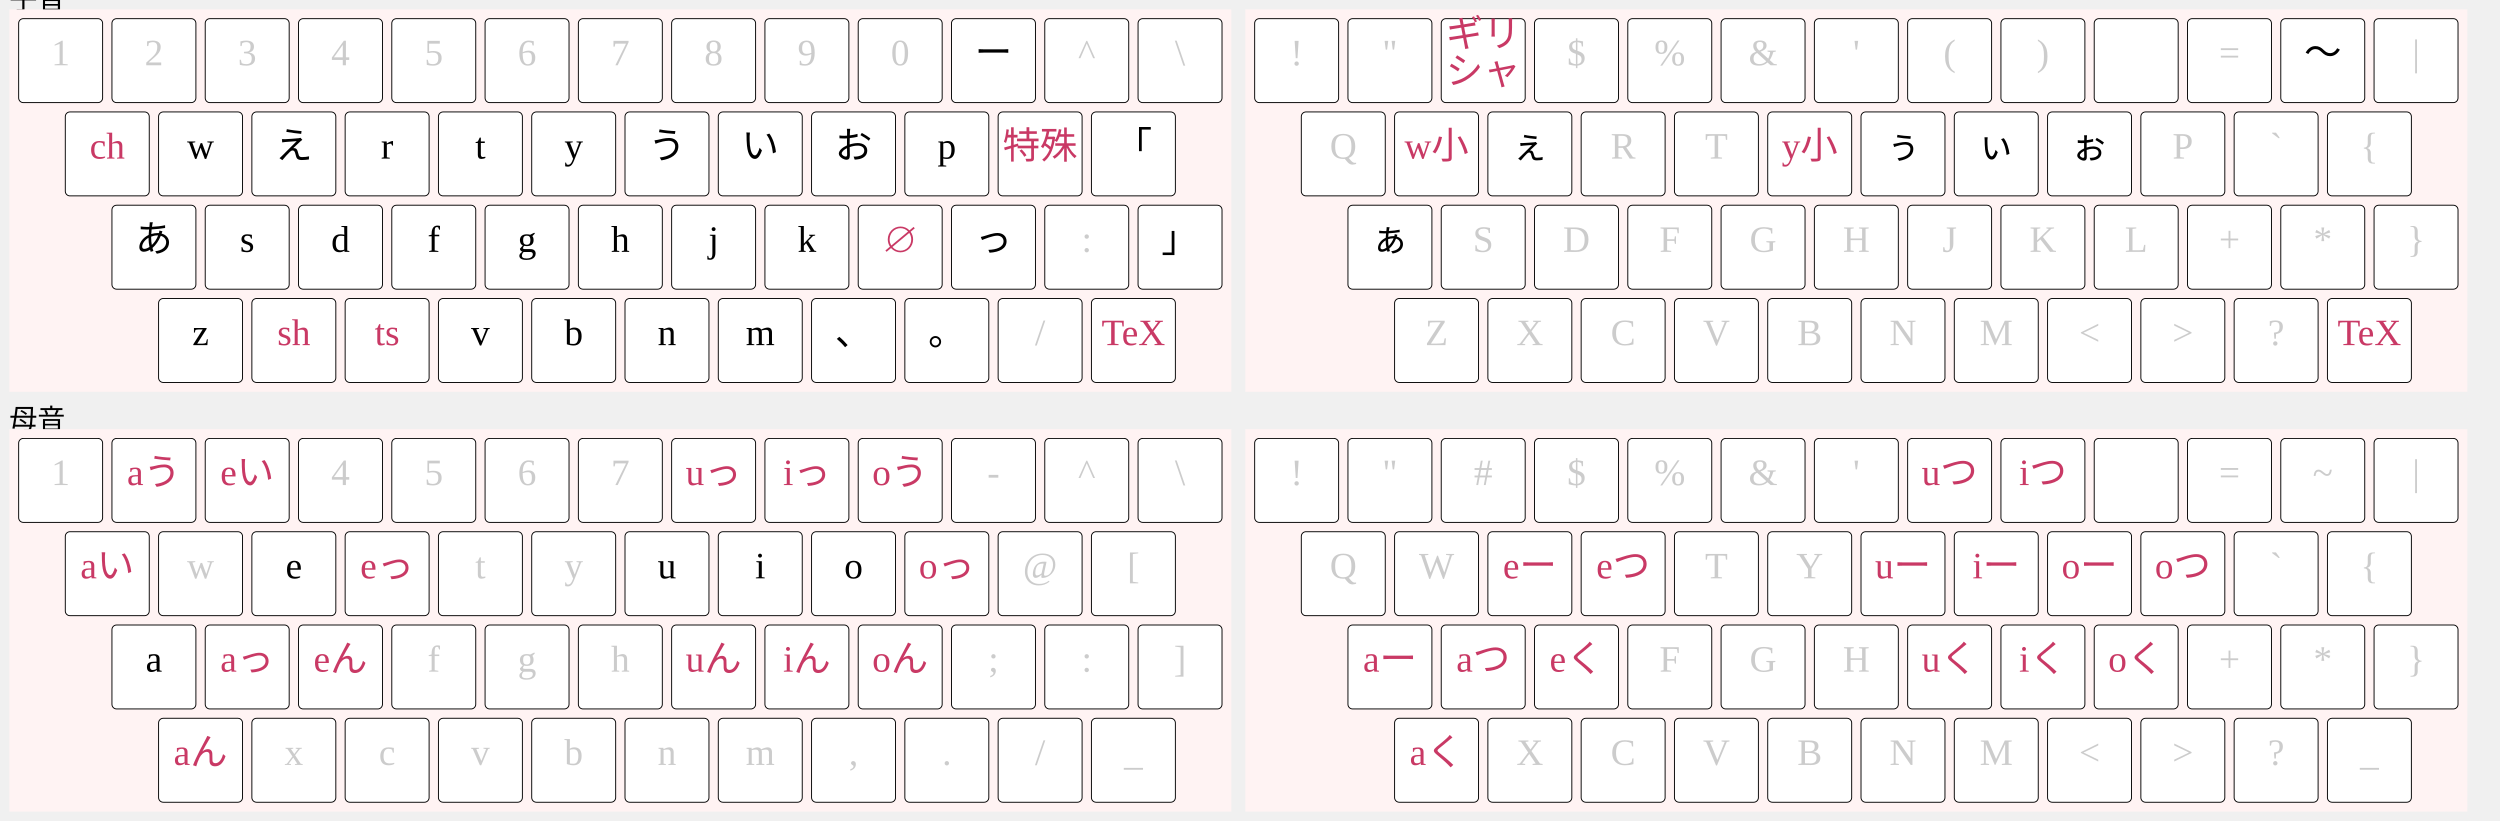
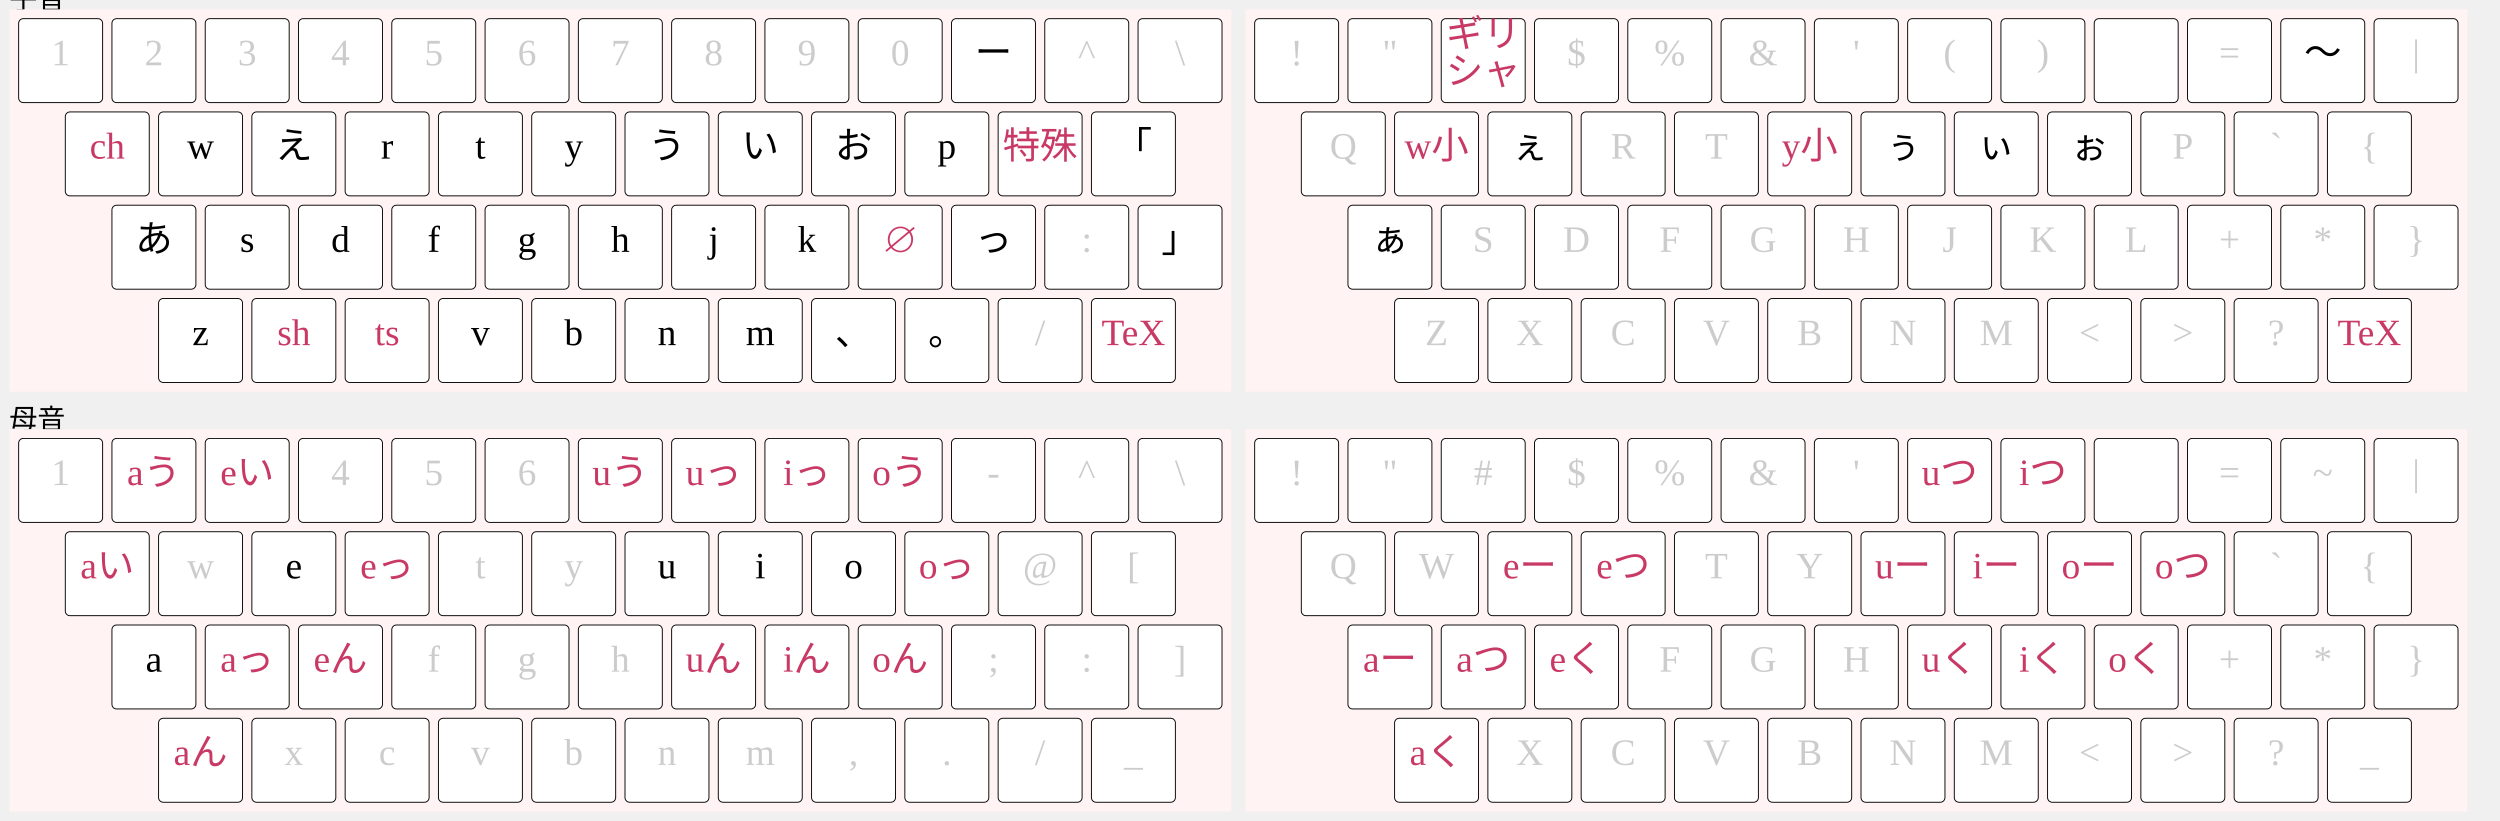
<svg xmlns="http://www.w3.org/2000/svg" viewBox="-20 -20 2680 880">
  <g transform="translate(0, 0)">
    <text x="-10" y="-10" font-size="30" alignment-baseline="text-after-edge" fill="#000">
    子音
  </text>
    <g transform="translate(0, 0)">
      <rect x="-10" y="-10" width="1310" height="410" fill="#fff3f3" />
      <rect x="0" y="0" width="90" height="90" rx="5" ry="5" fill="#fff" stroke="#000" stroke-width="1" />
      <text x="45" y="50.0" font-size="40" text-anchor="middle" alignment-baseline="middle" fill="#ccc">
  1
</text>
      <rect x="100" y="0" width="90" height="90" rx="5" ry="5" fill="#fff" stroke="#000" stroke-width="1" />
      <text x="145" y="50.0" font-size="40" text-anchor="middle" alignment-baseline="middle" fill="#ccc">
  2
</text>
      <rect x="200" y="0" width="90" height="90" rx="5" ry="5" fill="#fff" stroke="#000" stroke-width="1" />
      <text x="245" y="50.0" font-size="40" text-anchor="middle" alignment-baseline="middle" fill="#ccc">
  3
</text>
      <rect x="300" y="0" width="90" height="90" rx="5" ry="5" fill="#fff" stroke="#000" stroke-width="1" />
      <text x="345" y="50.0" font-size="40" text-anchor="middle" alignment-baseline="middle" fill="#ccc">
  4
</text>
      <rect x="400" y="0" width="90" height="90" rx="5" ry="5" fill="#fff" stroke="#000" stroke-width="1" />
      <text x="445" y="50.0" font-size="40" text-anchor="middle" alignment-baseline="middle" fill="#ccc">
  5
</text>
      <rect x="500" y="0" width="90" height="90" rx="5" ry="5" fill="#fff" stroke="#000" stroke-width="1" />
      <text x="545" y="50.0" font-size="40" text-anchor="middle" alignment-baseline="middle" fill="#ccc">
  6
</text>
      <rect x="600" y="0" width="90" height="90" rx="5" ry="5" fill="#fff" stroke="#000" stroke-width="1" />
      <text x="645" y="50.0" font-size="40" text-anchor="middle" alignment-baseline="middle" fill="#ccc">
  7
</text>
      <rect x="700" y="0" width="90" height="90" rx="5" ry="5" fill="#fff" stroke="#000" stroke-width="1" />
      <text x="745" y="50.0" font-size="40" text-anchor="middle" alignment-baseline="middle" fill="#ccc">
  8
</text>
      <rect x="800" y="0" width="90" height="90" rx="5" ry="5" fill="#fff" stroke="#000" stroke-width="1" />
      <text x="845" y="50.0" font-size="40" text-anchor="middle" alignment-baseline="middle" fill="#ccc">
  9
</text>
      <rect x="900" y="0" width="90" height="90" rx="5" ry="5" fill="#fff" stroke="#000" stroke-width="1" />
      <text x="945" y="50.0" font-size="40" text-anchor="middle" alignment-baseline="middle" fill="#ccc">
  0
</text>
      <rect x="1000" y="0" width="90" height="90" rx="5" ry="5" fill="#fff" stroke="#000" stroke-width="1" />
      <text x="1045" y="50.0" font-size="40" text-anchor="middle" alignment-baseline="middle" fill="#000">
  ー
</text>
      <rect x="1100" y="0" width="90" height="90" rx="5" ry="5" fill="#fff" stroke="#000" stroke-width="1" />
      <text x="1145" y="50.0" font-size="40" text-anchor="middle" alignment-baseline="middle" fill="#ccc">
  ^
</text>
      <rect x="1200" y="0" width="90" height="90" rx="5" ry="5" fill="#fff" stroke="#000" stroke-width="1" />
      <text x="1245" y="50.0" font-size="40" text-anchor="middle" alignment-baseline="middle" fill="#ccc">
  \
</text>
      <rect x="50" y="100" width="90" height="90" rx="5" ry="5" fill="#fff" stroke="#000" stroke-width="1" />
      <text x="95" y="150.0" font-size="40" text-anchor="middle" alignment-baseline="middle" fill="#c93965">
  ch
</text>
      <rect x="150" y="100" width="90" height="90" rx="5" ry="5" fill="#fff" stroke="#000" stroke-width="1" />
      <text x="195" y="150.0" font-size="40" text-anchor="middle" alignment-baseline="middle" fill="#000">
  w
</text>
      <rect x="250" y="100" width="90" height="90" rx="5" ry="5" fill="#fff" stroke="#000" stroke-width="1" />
      <text x="295" y="150.0" font-size="40" text-anchor="middle" alignment-baseline="middle" fill="#000">
  え
</text>
      <rect x="350" y="100" width="90" height="90" rx="5" ry="5" fill="#fff" stroke="#000" stroke-width="1" />
      <text x="395" y="150.0" font-size="40" text-anchor="middle" alignment-baseline="middle" fill="#000">
  r
</text>
      <rect x="450" y="100" width="90" height="90" rx="5" ry="5" fill="#fff" stroke="#000" stroke-width="1" />
      <text x="495" y="150.0" font-size="40" text-anchor="middle" alignment-baseline="middle" fill="#000">
  t
</text>
      <rect x="550" y="100" width="90" height="90" rx="5" ry="5" fill="#fff" stroke="#000" stroke-width="1" />
      <text x="595" y="150.0" font-size="40" text-anchor="middle" alignment-baseline="middle" fill="#000">
  y
</text>
      <rect x="650" y="100" width="90" height="90" rx="5" ry="5" fill="#fff" stroke="#000" stroke-width="1" />
      <text x="695" y="150.0" font-size="40" text-anchor="middle" alignment-baseline="middle" fill="#000">
  う
</text>
      <rect x="750" y="100" width="90" height="90" rx="5" ry="5" fill="#fff" stroke="#000" stroke-width="1" />
      <text x="795" y="150.0" font-size="40" text-anchor="middle" alignment-baseline="middle" fill="#000">
  い
</text>
      <rect x="850" y="100" width="90" height="90" rx="5" ry="5" fill="#fff" stroke="#000" stroke-width="1" />
      <text x="895" y="150.0" font-size="40" text-anchor="middle" alignment-baseline="middle" fill="#000">
  お
</text>
      <rect x="950" y="100" width="90" height="90" rx="5" ry="5" fill="#fff" stroke="#000" stroke-width="1" />
      <text x="995" y="150.0" font-size="40" text-anchor="middle" alignment-baseline="middle" fill="#000">
  p
</text>
      <rect x="1050" y="100" width="90" height="90" rx="5" ry="5" fill="#fff" stroke="#000" stroke-width="1" />
      <text x="1095" y="150.0" font-size="40" text-anchor="middle" alignment-baseline="middle" fill="#c93965">
  特殊
</text>
      <rect x="1150" y="100" width="90" height="90" rx="5" ry="5" fill="#fff" stroke="#000" stroke-width="1" />
      <text x="1195" y="150.0" font-size="40" text-anchor="middle" alignment-baseline="middle" fill="#000">
  「
</text>
      <rect x="100" y="200" width="90" height="90" rx="5" ry="5" fill="#fff" stroke="#000" stroke-width="1" />
      <text x="145" y="250.0" font-size="40" text-anchor="middle" alignment-baseline="middle" fill="#000">
  あ
</text>
      <rect x="200" y="200" width="90" height="90" rx="5" ry="5" fill="#fff" stroke="#000" stroke-width="1" />
      <text x="245" y="250.0" font-size="40" text-anchor="middle" alignment-baseline="middle" fill="#000">
  s
</text>
      <rect x="300" y="200" width="90" height="90" rx="5" ry="5" fill="#fff" stroke="#000" stroke-width="1" />
      <text x="345" y="250.0" font-size="40" text-anchor="middle" alignment-baseline="middle" fill="#000">
  d
</text>
      <rect x="400" y="200" width="90" height="90" rx="5" ry="5" fill="#fff" stroke="#000" stroke-width="1" />
      <text x="445" y="250.0" font-size="40" text-anchor="middle" alignment-baseline="middle" fill="#000">
  f
</text>
      <rect x="500" y="200" width="90" height="90" rx="5" ry="5" fill="#fff" stroke="#000" stroke-width="1" />
      <text x="545" y="250.0" font-size="40" text-anchor="middle" alignment-baseline="middle" fill="#000">
  g
</text>
      <rect x="600" y="200" width="90" height="90" rx="5" ry="5" fill="#fff" stroke="#000" stroke-width="1" />
      <text x="645" y="250.0" font-size="40" text-anchor="middle" alignment-baseline="middle" fill="#000">
  h
</text>
      <rect x="700" y="200" width="90" height="90" rx="5" ry="5" fill="#fff" stroke="#000" stroke-width="1" />
      <text x="745" y="250.0" font-size="40" text-anchor="middle" alignment-baseline="middle" fill="#000">
  j
</text>
      <rect x="800" y="200" width="90" height="90" rx="5" ry="5" fill="#fff" stroke="#000" stroke-width="1" />
      <text x="845" y="250.0" font-size="40" text-anchor="middle" alignment-baseline="middle" fill="#000">
  k
</text>
      <rect x="900" y="200" width="90" height="90" rx="5" ry="5" fill="#fff" stroke="#000" stroke-width="1" />
      <text x="945" y="250.0" font-size="40" text-anchor="middle" alignment-baseline="middle" fill="#c93965">
  ∅
</text>
      <rect x="1000" y="200" width="90" height="90" rx="5" ry="5" fill="#fff" stroke="#000" stroke-width="1" />
      <text x="1045" y="250.0" font-size="40" text-anchor="middle" alignment-baseline="middle" fill="#000">
  っ
</text>
      <rect x="1100" y="200" width="90" height="90" rx="5" ry="5" fill="#fff" stroke="#000" stroke-width="1" />
      <text x="1145" y="250.0" font-size="40" text-anchor="middle" alignment-baseline="middle" fill="#ccc">
  :
</text>
      <rect x="1200" y="200" width="90" height="90" rx="5" ry="5" fill="#fff" stroke="#000" stroke-width="1" />
      <text x="1245" y="250.0" font-size="40" text-anchor="middle" alignment-baseline="middle" fill="#000">
  」
</text>
      <rect x="150" y="300" width="90" height="90" rx="5" ry="5" fill="#fff" stroke="#000" stroke-width="1" />
      <text x="195" y="350.0" font-size="40" text-anchor="middle" alignment-baseline="middle" fill="#000">
  z
</text>
      <rect x="250" y="300" width="90" height="90" rx="5" ry="5" fill="#fff" stroke="#000" stroke-width="1" />
      <text x="295" y="350.0" font-size="40" text-anchor="middle" alignment-baseline="middle" fill="#c93965">
  sh
</text>
      <rect x="350" y="300" width="90" height="90" rx="5" ry="5" fill="#fff" stroke="#000" stroke-width="1" />
      <text x="395" y="350.0" font-size="40" text-anchor="middle" alignment-baseline="middle" fill="#c93965">
  ts
</text>
      <rect x="450" y="300" width="90" height="90" rx="5" ry="5" fill="#fff" stroke="#000" stroke-width="1" />
      <text x="495" y="350.0" font-size="40" text-anchor="middle" alignment-baseline="middle" fill="#000">
  v
</text>
      <rect x="550" y="300" width="90" height="90" rx="5" ry="5" fill="#fff" stroke="#000" stroke-width="1" />
      <text x="595" y="350.0" font-size="40" text-anchor="middle" alignment-baseline="middle" fill="#000">
  b
</text>
      <rect x="650" y="300" width="90" height="90" rx="5" ry="5" fill="#fff" stroke="#000" stroke-width="1" />
      <text x="695" y="350.0" font-size="40" text-anchor="middle" alignment-baseline="middle" fill="#000">
  n
</text>
      <rect x="750" y="300" width="90" height="90" rx="5" ry="5" fill="#fff" stroke="#000" stroke-width="1" />
      <text x="795" y="350.0" font-size="40" text-anchor="middle" alignment-baseline="middle" fill="#000">
  m
</text>
      <rect x="850" y="300" width="90" height="90" rx="5" ry="5" fill="#fff" stroke="#000" stroke-width="1" />
      <text x="895" y="350.0" font-size="40" text-anchor="middle" alignment-baseline="middle" fill="#000">
  、
</text>
      <rect x="950" y="300" width="90" height="90" rx="5" ry="5" fill="#fff" stroke="#000" stroke-width="1" />
      <text x="995" y="350.0" font-size="40" text-anchor="middle" alignment-baseline="middle" fill="#000">
  。
</text>
      <rect x="1050" y="300" width="90" height="90" rx="5" ry="5" fill="#fff" stroke="#000" stroke-width="1" />
      <text x="1095" y="350.0" font-size="40" text-anchor="middle" alignment-baseline="middle" fill="#ccc">
  /
</text>
      <rect x="1150" y="300" width="90" height="90" rx="5" ry="5" fill="#fff" stroke="#000" stroke-width="1" />
      <text x="1195" y="350.0" font-size="40" text-anchor="middle" alignment-baseline="middle" fill="#c93965">
  TeX
</text>
    </g>
    <g transform="translate(1325, 0)">
      <rect x="-10" y="-10" width="1310" height="410" fill="#fff3f3" />
      <rect x="0" y="0" width="90" height="90" rx="5" ry="5" fill="#fff" stroke="#000" stroke-width="1" />
      <text x="45" y="50.0" font-size="40" text-anchor="middle" alignment-baseline="middle" fill="#ccc">
  !
</text>
      <rect x="100" y="0" width="90" height="90" rx="5" ry="5" fill="#fff" stroke="#000" stroke-width="1" />
      <text x="145" y="50.0" font-size="40" text-anchor="middle" alignment-baseline="middle" fill="#ccc">
  "
</text>
      <rect x="200" y="0" width="90" height="90" rx="5" ry="5" fill="#fff" stroke="#000" stroke-width="1" />
      <text x="245" y="30.0" font-size="40" text-anchor="middle" alignment-baseline="middle" fill="#c93965">
  ギリ
</text>
      <text x="245" y="70.0" font-size="40" text-anchor="middle" alignment-baseline="middle" fill="#c93965">
  シャ
</text>
      <rect x="300" y="0" width="90" height="90" rx="5" ry="5" fill="#fff" stroke="#000" stroke-width="1" />
      <text x="345" y="50.0" font-size="40" text-anchor="middle" alignment-baseline="middle" fill="#ccc">
  $
</text>
      <rect x="400" y="0" width="90" height="90" rx="5" ry="5" fill="#fff" stroke="#000" stroke-width="1" />
      <text x="445" y="50.0" font-size="40" text-anchor="middle" alignment-baseline="middle" fill="#ccc">
  %
</text>
      <rect x="500" y="0" width="90" height="90" rx="5" ry="5" fill="#fff" stroke="#000" stroke-width="1" />
      <text x="545" y="50.0" font-size="40" text-anchor="middle" alignment-baseline="middle" fill="#ccc">
  &amp;
</text>
      <rect x="600" y="0" width="90" height="90" rx="5" ry="5" fill="#fff" stroke="#000" stroke-width="1" />
      <text x="645" y="50.0" font-size="40" text-anchor="middle" alignment-baseline="middle" fill="#ccc">
  '
</text>
      <rect x="700" y="0" width="90" height="90" rx="5" ry="5" fill="#fff" stroke="#000" stroke-width="1" />
      <text x="745" y="50.0" font-size="40" text-anchor="middle" alignment-baseline="middle" fill="#ccc">
  (
</text>
      <rect x="800" y="0" width="90" height="90" rx="5" ry="5" fill="#fff" stroke="#000" stroke-width="1" />
      <text x="845" y="50.0" font-size="40" text-anchor="middle" alignment-baseline="middle" fill="#ccc">
  )
</text>
      <rect x="900" y="0" width="90" height="90" rx="5" ry="5" fill="#fff" stroke="#000" stroke-width="1" />
      <rect x="1000" y="0" width="90" height="90" rx="5" ry="5" fill="#fff" stroke="#000" stroke-width="1" />
      <text x="1045" y="50.0" font-size="40" text-anchor="middle" alignment-baseline="middle" fill="#ccc">
  =
</text>
      <rect x="1100" y="0" width="90" height="90" rx="5" ry="5" fill="#fff" stroke="#000" stroke-width="1" />
      <text x="1145" y="50.0" font-size="40" text-anchor="middle" alignment-baseline="middle" fill="#000">
  〜
</text>
      <rect x="1200" y="0" width="90" height="90" rx="5" ry="5" fill="#fff" stroke="#000" stroke-width="1" />
      <text x="1245" y="50.0" font-size="40" text-anchor="middle" alignment-baseline="middle" fill="#ccc">
  |
</text>
      <rect x="50" y="100" width="90" height="90" rx="5" ry="5" fill="#fff" stroke="#000" stroke-width="1" />
      <text x="95" y="150.0" font-size="40" text-anchor="middle" alignment-baseline="middle" fill="#ccc">
  Q
</text>
      <rect x="150" y="100" width="90" height="90" rx="5" ry="5" fill="#fff" stroke="#000" stroke-width="1" />
      <text x="195" y="150.0" font-size="40" text-anchor="middle" alignment-baseline="middle" fill="#c93965">
  w小
</text>
      <rect x="250" y="100" width="90" height="90" rx="5" ry="5" fill="#fff" stroke="#000" stroke-width="1" />
      <text x="295" y="150.0" font-size="40" text-anchor="middle" alignment-baseline="middle" fill="#000">
  ぇ
</text>
      <rect x="350" y="100" width="90" height="90" rx="5" ry="5" fill="#fff" stroke="#000" stroke-width="1" />
      <text x="395" y="150.0" font-size="40" text-anchor="middle" alignment-baseline="middle" fill="#ccc">
  R
</text>
      <rect x="450" y="100" width="90" height="90" rx="5" ry="5" fill="#fff" stroke="#000" stroke-width="1" />
      <text x="495" y="150.0" font-size="40" text-anchor="middle" alignment-baseline="middle" fill="#ccc">
  T
</text>
      <rect x="550" y="100" width="90" height="90" rx="5" ry="5" fill="#fff" stroke="#000" stroke-width="1" />
      <text x="595" y="150.0" font-size="40" text-anchor="middle" alignment-baseline="middle" fill="#c93965">
  y小
</text>
      <rect x="650" y="100" width="90" height="90" rx="5" ry="5" fill="#fff" stroke="#000" stroke-width="1" />
      <text x="695" y="150.0" font-size="40" text-anchor="middle" alignment-baseline="middle" fill="#000">
  ぅ
</text>
      <rect x="750" y="100" width="90" height="90" rx="5" ry="5" fill="#fff" stroke="#000" stroke-width="1" />
      <text x="795" y="150.0" font-size="40" text-anchor="middle" alignment-baseline="middle" fill="#000">
  ぃ
</text>
      <rect x="850" y="100" width="90" height="90" rx="5" ry="5" fill="#fff" stroke="#000" stroke-width="1" />
      <text x="895" y="150.0" font-size="40" text-anchor="middle" alignment-baseline="middle" fill="#000">
  ぉ
</text>
      <rect x="950" y="100" width="90" height="90" rx="5" ry="5" fill="#fff" stroke="#000" stroke-width="1" />
      <text x="995" y="150.0" font-size="40" text-anchor="middle" alignment-baseline="middle" fill="#ccc">
  P
</text>
      <rect x="1050" y="100" width="90" height="90" rx="5" ry="5" fill="#fff" stroke="#000" stroke-width="1" />
      <text x="1095" y="150.0" font-size="40" text-anchor="middle" alignment-baseline="middle" fill="#ccc">
  `
</text>
      <rect x="1150" y="100" width="90" height="90" rx="5" ry="5" fill="#fff" stroke="#000" stroke-width="1" />
      <text x="1195" y="150.0" font-size="40" text-anchor="middle" alignment-baseline="middle" fill="#ccc">
  {
</text>
      <rect x="100" y="200" width="90" height="90" rx="5" ry="5" fill="#fff" stroke="#000" stroke-width="1" />
      <text x="145" y="250.0" font-size="40" text-anchor="middle" alignment-baseline="middle" fill="#000">
  ぁ
</text>
      <rect x="200" y="200" width="90" height="90" rx="5" ry="5" fill="#fff" stroke="#000" stroke-width="1" />
      <text x="245" y="250.0" font-size="40" text-anchor="middle" alignment-baseline="middle" fill="#ccc">
  S
</text>
      <rect x="300" y="200" width="90" height="90" rx="5" ry="5" fill="#fff" stroke="#000" stroke-width="1" />
      <text x="345" y="250.0" font-size="40" text-anchor="middle" alignment-baseline="middle" fill="#ccc">
  D
</text>
      <rect x="400" y="200" width="90" height="90" rx="5" ry="5" fill="#fff" stroke="#000" stroke-width="1" />
      <text x="445" y="250.0" font-size="40" text-anchor="middle" alignment-baseline="middle" fill="#ccc">
  F
</text>
      <rect x="500" y="200" width="90" height="90" rx="5" ry="5" fill="#fff" stroke="#000" stroke-width="1" />
      <text x="545" y="250.0" font-size="40" text-anchor="middle" alignment-baseline="middle" fill="#ccc">
  G
</text>
      <rect x="600" y="200" width="90" height="90" rx="5" ry="5" fill="#fff" stroke="#000" stroke-width="1" />
      <text x="645" y="250.0" font-size="40" text-anchor="middle" alignment-baseline="middle" fill="#ccc">
  H
</text>
      <rect x="700" y="200" width="90" height="90" rx="5" ry="5" fill="#fff" stroke="#000" stroke-width="1" />
      <text x="745" y="250.0" font-size="40" text-anchor="middle" alignment-baseline="middle" fill="#ccc">
  J
</text>
      <rect x="800" y="200" width="90" height="90" rx="5" ry="5" fill="#fff" stroke="#000" stroke-width="1" />
      <text x="845" y="250.0" font-size="40" text-anchor="middle" alignment-baseline="middle" fill="#ccc">
  K
</text>
      <rect x="900" y="200" width="90" height="90" rx="5" ry="5" fill="#fff" stroke="#000" stroke-width="1" />
      <text x="945" y="250.0" font-size="40" text-anchor="middle" alignment-baseline="middle" fill="#ccc">
  L
</text>
      <rect x="1000" y="200" width="90" height="90" rx="5" ry="5" fill="#fff" stroke="#000" stroke-width="1" />
      <text x="1045" y="250.0" font-size="40" text-anchor="middle" alignment-baseline="middle" fill="#ccc">
  +
</text>
      <rect x="1100" y="200" width="90" height="90" rx="5" ry="5" fill="#fff" stroke="#000" stroke-width="1" />
      <text x="1145" y="250.0" font-size="40" text-anchor="middle" alignment-baseline="middle" fill="#ccc">
  *
</text>
      <rect x="1200" y="200" width="90" height="90" rx="5" ry="5" fill="#fff" stroke="#000" stroke-width="1" />
      <text x="1245" y="250.0" font-size="40" text-anchor="middle" alignment-baseline="middle" fill="#ccc">
  }
</text>
      <rect x="150" y="300" width="90" height="90" rx="5" ry="5" fill="#fff" stroke="#000" stroke-width="1" />
      <text x="195" y="350.0" font-size="40" text-anchor="middle" alignment-baseline="middle" fill="#ccc">
  Z
</text>
      <rect x="250" y="300" width="90" height="90" rx="5" ry="5" fill="#fff" stroke="#000" stroke-width="1" />
      <text x="295" y="350.0" font-size="40" text-anchor="middle" alignment-baseline="middle" fill="#ccc">
  X
</text>
      <rect x="350" y="300" width="90" height="90" rx="5" ry="5" fill="#fff" stroke="#000" stroke-width="1" />
      <text x="395" y="350.0" font-size="40" text-anchor="middle" alignment-baseline="middle" fill="#ccc">
  C
</text>
      <rect x="450" y="300" width="90" height="90" rx="5" ry="5" fill="#fff" stroke="#000" stroke-width="1" />
      <text x="495" y="350.0" font-size="40" text-anchor="middle" alignment-baseline="middle" fill="#ccc">
  V
</text>
      <rect x="550" y="300" width="90" height="90" rx="5" ry="5" fill="#fff" stroke="#000" stroke-width="1" />
      <text x="595" y="350.0" font-size="40" text-anchor="middle" alignment-baseline="middle" fill="#ccc">
  B
</text>
      <rect x="650" y="300" width="90" height="90" rx="5" ry="5" fill="#fff" stroke="#000" stroke-width="1" />
      <text x="695" y="350.0" font-size="40" text-anchor="middle" alignment-baseline="middle" fill="#ccc">
  N
</text>
      <rect x="750" y="300" width="90" height="90" rx="5" ry="5" fill="#fff" stroke="#000" stroke-width="1" />
      <text x="795" y="350.0" font-size="40" text-anchor="middle" alignment-baseline="middle" fill="#ccc">
  M
</text>
      <rect x="850" y="300" width="90" height="90" rx="5" ry="5" fill="#fff" stroke="#000" stroke-width="1" />
      <text x="895" y="350.0" font-size="40" text-anchor="middle" alignment-baseline="middle" fill="#ccc">
  &lt;
</text>
      <rect x="950" y="300" width="90" height="90" rx="5" ry="5" fill="#fff" stroke="#000" stroke-width="1" />
      <text x="995" y="350.0" font-size="40" text-anchor="middle" alignment-baseline="middle" fill="#ccc">
  &gt;
</text>
      <rect x="1050" y="300" width="90" height="90" rx="5" ry="5" fill="#fff" stroke="#000" stroke-width="1" />
      <text x="1095" y="350.0" font-size="40" text-anchor="middle" alignment-baseline="middle" fill="#ccc">
  ?
</text>
      <rect x="1150" y="300" width="90" height="90" rx="5" ry="5" fill="#fff" stroke="#000" stroke-width="1" />
      <text x="1195" y="350.0" font-size="40" text-anchor="middle" alignment-baseline="middle" fill="#c93965">
  TeX
</text>
    </g>
  </g>
  <g transform="translate(0, 450)">
    <text x="-10" y="-10" font-size="30" alignment-baseline="text-after-edge" fill="#000">
    母音
  </text>
    <g transform="translate(0, 0)">
      <rect x="-10" y="-10" width="1310" height="410" fill="#fff3f3" />
      <rect x="0" y="0" width="90" height="90" rx="5" ry="5" fill="#fff" stroke="#000" stroke-width="1" />
      <text x="45" y="50.0" font-size="40" text-anchor="middle" alignment-baseline="middle" fill="#ccc">
  1
</text>
      <rect x="100" y="0" width="90" height="90" rx="5" ry="5" fill="#fff" stroke="#000" stroke-width="1" />
      <text x="145" y="50.0" font-size="40" text-anchor="middle" alignment-baseline="middle" fill="#c93965">
  aう
</text>
      <rect x="200" y="0" width="90" height="90" rx="5" ry="5" fill="#fff" stroke="#000" stroke-width="1" />
      <text x="245" y="50.0" font-size="40" text-anchor="middle" alignment-baseline="middle" fill="#c93965">
  eい
</text>
      <rect x="300" y="0" width="90" height="90" rx="5" ry="5" fill="#fff" stroke="#000" stroke-width="1" />
      <text x="345" y="50.0" font-size="40" text-anchor="middle" alignment-baseline="middle" fill="#ccc">
  4
</text>
      <rect x="400" y="0" width="90" height="90" rx="5" ry="5" fill="#fff" stroke="#000" stroke-width="1" />
      <text x="445" y="50.0" font-size="40" text-anchor="middle" alignment-baseline="middle" fill="#ccc">
  5
</text>
      <rect x="500" y="0" width="90" height="90" rx="5" ry="5" fill="#fff" stroke="#000" stroke-width="1" />
      <text x="545" y="50.0" font-size="40" text-anchor="middle" alignment-baseline="middle" fill="#ccc">
  6
</text>
      <rect x="600" y="0" width="90" height="90" rx="5" ry="5" fill="#fff" stroke="#000" stroke-width="1" />
-       <text x="645" y="50.0" font-size="40" text-anchor="middle" alignment-baseline="middle" fill="#ccc">
-   7
+       <text x="645" y="50.0" font-size="40" text-anchor="middle" alignment-baseline="middle" fill="#c93965">
+   uう
</text>
      <rect x="700" y="0" width="90" height="90" rx="5" ry="5" fill="#fff" stroke="#000" stroke-width="1" />
      <text x="745" y="50.0" font-size="40" text-anchor="middle" alignment-baseline="middle" fill="#c93965">
  uっ
</text>
      <rect x="800" y="0" width="90" height="90" rx="5" ry="5" fill="#fff" stroke="#000" stroke-width="1" />
      <text x="845" y="50.0" font-size="40" text-anchor="middle" alignment-baseline="middle" fill="#c93965">
  iっ
</text>
      <rect x="900" y="0" width="90" height="90" rx="5" ry="5" fill="#fff" stroke="#000" stroke-width="1" />
      <text x="945" y="50.0" font-size="40" text-anchor="middle" alignment-baseline="middle" fill="#c93965">
  oう
</text>
      <rect x="1000" y="0" width="90" height="90" rx="5" ry="5" fill="#fff" stroke="#000" stroke-width="1" />
      <text x="1045" y="50.0" font-size="40" text-anchor="middle" alignment-baseline="middle" fill="#ccc">
  -
</text>
      <rect x="1100" y="0" width="90" height="90" rx="5" ry="5" fill="#fff" stroke="#000" stroke-width="1" />
      <text x="1145" y="50.0" font-size="40" text-anchor="middle" alignment-baseline="middle" fill="#ccc">
  ^
</text>
      <rect x="1200" y="0" width="90" height="90" rx="5" ry="5" fill="#fff" stroke="#000" stroke-width="1" />
      <text x="1245" y="50.0" font-size="40" text-anchor="middle" alignment-baseline="middle" fill="#ccc">
  \
</text>
      <rect x="50" y="100" width="90" height="90" rx="5" ry="5" fill="#fff" stroke="#000" stroke-width="1" />
      <text x="95" y="150.0" font-size="40" text-anchor="middle" alignment-baseline="middle" fill="#c93965">
  aい
</text>
      <rect x="150" y="100" width="90" height="90" rx="5" ry="5" fill="#fff" stroke="#000" stroke-width="1" />
      <text x="195" y="150.0" font-size="40" text-anchor="middle" alignment-baseline="middle" fill="#ccc">
  w
</text>
      <rect x="250" y="100" width="90" height="90" rx="5" ry="5" fill="#fff" stroke="#000" stroke-width="1" />
      <text x="295" y="150.0" font-size="40" text-anchor="middle" alignment-baseline="middle" fill="#000">
  e
</text>
      <rect x="350" y="100" width="90" height="90" rx="5" ry="5" fill="#fff" stroke="#000" stroke-width="1" />
      <text x="395" y="150.0" font-size="40" text-anchor="middle" alignment-baseline="middle" fill="#c93965">
  eっ
</text>
      <rect x="450" y="100" width="90" height="90" rx="5" ry="5" fill="#fff" stroke="#000" stroke-width="1" />
      <text x="495" y="150.0" font-size="40" text-anchor="middle" alignment-baseline="middle" fill="#ccc">
  t
</text>
      <rect x="550" y="100" width="90" height="90" rx="5" ry="5" fill="#fff" stroke="#000" stroke-width="1" />
      <text x="595" y="150.0" font-size="40" text-anchor="middle" alignment-baseline="middle" fill="#ccc">
  y
</text>
      <rect x="650" y="100" width="90" height="90" rx="5" ry="5" fill="#fff" stroke="#000" stroke-width="1" />
      <text x="695" y="150.0" font-size="40" text-anchor="middle" alignment-baseline="middle" fill="#000">
  u
</text>
      <rect x="750" y="100" width="90" height="90" rx="5" ry="5" fill="#fff" stroke="#000" stroke-width="1" />
      <text x="795" y="150.0" font-size="40" text-anchor="middle" alignment-baseline="middle" fill="#000">
  i
</text>
      <rect x="850" y="100" width="90" height="90" rx="5" ry="5" fill="#fff" stroke="#000" stroke-width="1" />
      <text x="895" y="150.0" font-size="40" text-anchor="middle" alignment-baseline="middle" fill="#000">
  o
</text>
      <rect x="950" y="100" width="90" height="90" rx="5" ry="5" fill="#fff" stroke="#000" stroke-width="1" />
      <text x="995" y="150.0" font-size="40" text-anchor="middle" alignment-baseline="middle" fill="#c93965">
  oっ
</text>
      <rect x="1050" y="100" width="90" height="90" rx="5" ry="5" fill="#fff" stroke="#000" stroke-width="1" />
      <text x="1095" y="150.0" font-size="40" text-anchor="middle" alignment-baseline="middle" fill="#ccc">
  @
</text>
      <rect x="1150" y="100" width="90" height="90" rx="5" ry="5" fill="#fff" stroke="#000" stroke-width="1" />
      <text x="1195" y="150.0" font-size="40" text-anchor="middle" alignment-baseline="middle" fill="#ccc">
  [
</text>
      <rect x="100" y="200" width="90" height="90" rx="5" ry="5" fill="#fff" stroke="#000" stroke-width="1" />
      <text x="145" y="250.0" font-size="40" text-anchor="middle" alignment-baseline="middle" fill="#000">
  a
</text>
      <rect x="200" y="200" width="90" height="90" rx="5" ry="5" fill="#fff" stroke="#000" stroke-width="1" />
      <text x="245" y="250.0" font-size="40" text-anchor="middle" alignment-baseline="middle" fill="#c93965">
  aっ
</text>
      <rect x="300" y="200" width="90" height="90" rx="5" ry="5" fill="#fff" stroke="#000" stroke-width="1" />
      <text x="345" y="250.0" font-size="40" text-anchor="middle" alignment-baseline="middle" fill="#c93965">
  eん
</text>
      <rect x="400" y="200" width="90" height="90" rx="5" ry="5" fill="#fff" stroke="#000" stroke-width="1" />
      <text x="445" y="250.0" font-size="40" text-anchor="middle" alignment-baseline="middle" fill="#ccc">
  f
</text>
      <rect x="500" y="200" width="90" height="90" rx="5" ry="5" fill="#fff" stroke="#000" stroke-width="1" />
      <text x="545" y="250.0" font-size="40" text-anchor="middle" alignment-baseline="middle" fill="#ccc">
  g
</text>
      <rect x="600" y="200" width="90" height="90" rx="5" ry="5" fill="#fff" stroke="#000" stroke-width="1" />
      <text x="645" y="250.0" font-size="40" text-anchor="middle" alignment-baseline="middle" fill="#ccc">
  h
</text>
      <rect x="700" y="200" width="90" height="90" rx="5" ry="5" fill="#fff" stroke="#000" stroke-width="1" />
      <text x="745" y="250.0" font-size="40" text-anchor="middle" alignment-baseline="middle" fill="#c93965">
  uん
</text>
      <rect x="800" y="200" width="90" height="90" rx="5" ry="5" fill="#fff" stroke="#000" stroke-width="1" />
      <text x="845" y="250.0" font-size="40" text-anchor="middle" alignment-baseline="middle" fill="#c93965">
  iん
</text>
      <rect x="900" y="200" width="90" height="90" rx="5" ry="5" fill="#fff" stroke="#000" stroke-width="1" />
      <text x="945" y="250.0" font-size="40" text-anchor="middle" alignment-baseline="middle" fill="#c93965">
  oん
</text>
      <rect x="1000" y="200" width="90" height="90" rx="5" ry="5" fill="#fff" stroke="#000" stroke-width="1" />
      <text x="1045" y="250.0" font-size="40" text-anchor="middle" alignment-baseline="middle" fill="#ccc">
  ;
</text>
      <rect x="1100" y="200" width="90" height="90" rx="5" ry="5" fill="#fff" stroke="#000" stroke-width="1" />
      <text x="1145" y="250.0" font-size="40" text-anchor="middle" alignment-baseline="middle" fill="#ccc">
  :
</text>
      <rect x="1200" y="200" width="90" height="90" rx="5" ry="5" fill="#fff" stroke="#000" stroke-width="1" />
      <text x="1245" y="250.0" font-size="40" text-anchor="middle" alignment-baseline="middle" fill="#ccc">
  ]
</text>
      <rect x="150" y="300" width="90" height="90" rx="5" ry="5" fill="#fff" stroke="#000" stroke-width="1" />
      <text x="195" y="350.0" font-size="40" text-anchor="middle" alignment-baseline="middle" fill="#c93965">
  aん
</text>
      <rect x="250" y="300" width="90" height="90" rx="5" ry="5" fill="#fff" stroke="#000" stroke-width="1" />
      <text x="295" y="350.0" font-size="40" text-anchor="middle" alignment-baseline="middle" fill="#ccc">
  x
</text>
      <rect x="350" y="300" width="90" height="90" rx="5" ry="5" fill="#fff" stroke="#000" stroke-width="1" />
      <text x="395" y="350.0" font-size="40" text-anchor="middle" alignment-baseline="middle" fill="#ccc">
  c
</text>
      <rect x="450" y="300" width="90" height="90" rx="5" ry="5" fill="#fff" stroke="#000" stroke-width="1" />
      <text x="495" y="350.0" font-size="40" text-anchor="middle" alignment-baseline="middle" fill="#ccc">
  v
</text>
      <rect x="550" y="300" width="90" height="90" rx="5" ry="5" fill="#fff" stroke="#000" stroke-width="1" />
      <text x="595" y="350.0" font-size="40" text-anchor="middle" alignment-baseline="middle" fill="#ccc">
  b
</text>
      <rect x="650" y="300" width="90" height="90" rx="5" ry="5" fill="#fff" stroke="#000" stroke-width="1" />
      <text x="695" y="350.0" font-size="40" text-anchor="middle" alignment-baseline="middle" fill="#ccc">
  n
</text>
      <rect x="750" y="300" width="90" height="90" rx="5" ry="5" fill="#fff" stroke="#000" stroke-width="1" />
      <text x="795" y="350.0" font-size="40" text-anchor="middle" alignment-baseline="middle" fill="#ccc">
  m
</text>
      <rect x="850" y="300" width="90" height="90" rx="5" ry="5" fill="#fff" stroke="#000" stroke-width="1" />
      <text x="895" y="350.0" font-size="40" text-anchor="middle" alignment-baseline="middle" fill="#ccc">
  ,
</text>
      <rect x="950" y="300" width="90" height="90" rx="5" ry="5" fill="#fff" stroke="#000" stroke-width="1" />
      <text x="995" y="350.0" font-size="40" text-anchor="middle" alignment-baseline="middle" fill="#ccc">
  .
</text>
      <rect x="1050" y="300" width="90" height="90" rx="5" ry="5" fill="#fff" stroke="#000" stroke-width="1" />
      <text x="1095" y="350.0" font-size="40" text-anchor="middle" alignment-baseline="middle" fill="#ccc">
  /
</text>
      <rect x="1150" y="300" width="90" height="90" rx="5" ry="5" fill="#fff" stroke="#000" stroke-width="1" />
      <text x="1195" y="350.0" font-size="40" text-anchor="middle" alignment-baseline="middle" fill="#ccc">
  _
</text>
    </g>
    <g transform="translate(1325, 0)">
      <rect x="-10" y="-10" width="1310" height="410" fill="#fff3f3" />
      <rect x="0" y="0" width="90" height="90" rx="5" ry="5" fill="#fff" stroke="#000" stroke-width="1" />
      <text x="45" y="50.0" font-size="40" text-anchor="middle" alignment-baseline="middle" fill="#ccc">
  !
</text>
      <rect x="100" y="0" width="90" height="90" rx="5" ry="5" fill="#fff" stroke="#000" stroke-width="1" />
      <text x="145" y="50.0" font-size="40" text-anchor="middle" alignment-baseline="middle" fill="#ccc">
  "
</text>
      <rect x="200" y="0" width="90" height="90" rx="5" ry="5" fill="#fff" stroke="#000" stroke-width="1" />
      <text x="245" y="50.0" font-size="40" text-anchor="middle" alignment-baseline="middle" fill="#ccc">
  #
</text>
      <rect x="300" y="0" width="90" height="90" rx="5" ry="5" fill="#fff" stroke="#000" stroke-width="1" />
      <text x="345" y="50.0" font-size="40" text-anchor="middle" alignment-baseline="middle" fill="#ccc">
  $
</text>
      <rect x="400" y="0" width="90" height="90" rx="5" ry="5" fill="#fff" stroke="#000" stroke-width="1" />
      <text x="445" y="50.0" font-size="40" text-anchor="middle" alignment-baseline="middle" fill="#ccc">
  %
</text>
      <rect x="500" y="0" width="90" height="90" rx="5" ry="5" fill="#fff" stroke="#000" stroke-width="1" />
      <text x="545" y="50.0" font-size="40" text-anchor="middle" alignment-baseline="middle" fill="#ccc">
  &amp;
</text>
      <rect x="600" y="0" width="90" height="90" rx="5" ry="5" fill="#fff" stroke="#000" stroke-width="1" />
      <text x="645" y="50.0" font-size="40" text-anchor="middle" alignment-baseline="middle" fill="#ccc">
  '
</text>
      <rect x="700" y="0" width="90" height="90" rx="5" ry="5" fill="#fff" stroke="#000" stroke-width="1" />
      <text x="745" y="50.0" font-size="40" text-anchor="middle" alignment-baseline="middle" fill="#c93965">
  uつ
</text>
      <rect x="800" y="0" width="90" height="90" rx="5" ry="5" fill="#fff" stroke="#000" stroke-width="1" />
      <text x="845" y="50.0" font-size="40" text-anchor="middle" alignment-baseline="middle" fill="#c93965">
  iつ
</text>
      <rect x="900" y="0" width="90" height="90" rx="5" ry="5" fill="#fff" stroke="#000" stroke-width="1" />
      <rect x="1000" y="0" width="90" height="90" rx="5" ry="5" fill="#fff" stroke="#000" stroke-width="1" />
      <text x="1045" y="50.0" font-size="40" text-anchor="middle" alignment-baseline="middle" fill="#ccc">
  =
</text>
      <rect x="1100" y="0" width="90" height="90" rx="5" ry="5" fill="#fff" stroke="#000" stroke-width="1" />
      <text x="1145" y="50.0" font-size="40" text-anchor="middle" alignment-baseline="middle" fill="#ccc">
  ~
</text>
      <rect x="1200" y="0" width="90" height="90" rx="5" ry="5" fill="#fff" stroke="#000" stroke-width="1" />
      <text x="1245" y="50.0" font-size="40" text-anchor="middle" alignment-baseline="middle" fill="#ccc">
  |
</text>
      <rect x="50" y="100" width="90" height="90" rx="5" ry="5" fill="#fff" stroke="#000" stroke-width="1" />
      <text x="95" y="150.0" font-size="40" text-anchor="middle" alignment-baseline="middle" fill="#ccc">
  Q
</text>
      <rect x="150" y="100" width="90" height="90" rx="5" ry="5" fill="#fff" stroke="#000" stroke-width="1" />
      <text x="195" y="150.0" font-size="40" text-anchor="middle" alignment-baseline="middle" fill="#ccc">
  W
</text>
      <rect x="250" y="100" width="90" height="90" rx="5" ry="5" fill="#fff" stroke="#000" stroke-width="1" />
      <text x="295" y="150.0" font-size="40" text-anchor="middle" alignment-baseline="middle" fill="#c93965">
  eー
</text>
      <rect x="350" y="100" width="90" height="90" rx="5" ry="5" fill="#fff" stroke="#000" stroke-width="1" />
      <text x="395" y="150.0" font-size="40" text-anchor="middle" alignment-baseline="middle" fill="#c93965">
  eつ
</text>
      <rect x="450" y="100" width="90" height="90" rx="5" ry="5" fill="#fff" stroke="#000" stroke-width="1" />
      <text x="495" y="150.0" font-size="40" text-anchor="middle" alignment-baseline="middle" fill="#ccc">
  T
</text>
      <rect x="550" y="100" width="90" height="90" rx="5" ry="5" fill="#fff" stroke="#000" stroke-width="1" />
      <text x="595" y="150.0" font-size="40" text-anchor="middle" alignment-baseline="middle" fill="#ccc">
  Y
</text>
      <rect x="650" y="100" width="90" height="90" rx="5" ry="5" fill="#fff" stroke="#000" stroke-width="1" />
      <text x="695" y="150.0" font-size="40" text-anchor="middle" alignment-baseline="middle" fill="#c93965">
  uー
</text>
      <rect x="750" y="100" width="90" height="90" rx="5" ry="5" fill="#fff" stroke="#000" stroke-width="1" />
      <text x="795" y="150.0" font-size="40" text-anchor="middle" alignment-baseline="middle" fill="#c93965">
  iー
</text>
      <rect x="850" y="100" width="90" height="90" rx="5" ry="5" fill="#fff" stroke="#000" stroke-width="1" />
      <text x="895" y="150.0" font-size="40" text-anchor="middle" alignment-baseline="middle" fill="#c93965">
  oー
</text>
      <rect x="950" y="100" width="90" height="90" rx="5" ry="5" fill="#fff" stroke="#000" stroke-width="1" />
      <text x="995" y="150.0" font-size="40" text-anchor="middle" alignment-baseline="middle" fill="#c93965">
  oつ
</text>
      <rect x="1050" y="100" width="90" height="90" rx="5" ry="5" fill="#fff" stroke="#000" stroke-width="1" />
      <text x="1095" y="150.0" font-size="40" text-anchor="middle" alignment-baseline="middle" fill="#ccc">
  `
</text>
      <rect x="1150" y="100" width="90" height="90" rx="5" ry="5" fill="#fff" stroke="#000" stroke-width="1" />
      <text x="1195" y="150.0" font-size="40" text-anchor="middle" alignment-baseline="middle" fill="#ccc">
  {
</text>
      <rect x="100" y="200" width="90" height="90" rx="5" ry="5" fill="#fff" stroke="#000" stroke-width="1" />
      <text x="145" y="250.0" font-size="40" text-anchor="middle" alignment-baseline="middle" fill="#c93965">
  aー
</text>
      <rect x="200" y="200" width="90" height="90" rx="5" ry="5" fill="#fff" stroke="#000" stroke-width="1" />
      <text x="245" y="250.0" font-size="40" text-anchor="middle" alignment-baseline="middle" fill="#c93965">
  aつ
</text>
      <rect x="300" y="200" width="90" height="90" rx="5" ry="5" fill="#fff" stroke="#000" stroke-width="1" />
      <text x="345" y="250.0" font-size="40" text-anchor="middle" alignment-baseline="middle" fill="#c93965">
  eく
</text>
      <rect x="400" y="200" width="90" height="90" rx="5" ry="5" fill="#fff" stroke="#000" stroke-width="1" />
      <text x="445" y="250.0" font-size="40" text-anchor="middle" alignment-baseline="middle" fill="#ccc">
  F
</text>
      <rect x="500" y="200" width="90" height="90" rx="5" ry="5" fill="#fff" stroke="#000" stroke-width="1" />
      <text x="545" y="250.0" font-size="40" text-anchor="middle" alignment-baseline="middle" fill="#ccc">
  G
</text>
      <rect x="600" y="200" width="90" height="90" rx="5" ry="5" fill="#fff" stroke="#000" stroke-width="1" />
      <text x="645" y="250.0" font-size="40" text-anchor="middle" alignment-baseline="middle" fill="#ccc">
  H
</text>
      <rect x="700" y="200" width="90" height="90" rx="5" ry="5" fill="#fff" stroke="#000" stroke-width="1" />
      <text x="745" y="250.0" font-size="40" text-anchor="middle" alignment-baseline="middle" fill="#c93965">
  uく
</text>
      <rect x="800" y="200" width="90" height="90" rx="5" ry="5" fill="#fff" stroke="#000" stroke-width="1" />
      <text x="845" y="250.0" font-size="40" text-anchor="middle" alignment-baseline="middle" fill="#c93965">
  iく
</text>
      <rect x="900" y="200" width="90" height="90" rx="5" ry="5" fill="#fff" stroke="#000" stroke-width="1" />
      <text x="945" y="250.0" font-size="40" text-anchor="middle" alignment-baseline="middle" fill="#c93965">
  oく
</text>
      <rect x="1000" y="200" width="90" height="90" rx="5" ry="5" fill="#fff" stroke="#000" stroke-width="1" />
      <text x="1045" y="250.0" font-size="40" text-anchor="middle" alignment-baseline="middle" fill="#ccc">
  +
</text>
      <rect x="1100" y="200" width="90" height="90" rx="5" ry="5" fill="#fff" stroke="#000" stroke-width="1" />
      <text x="1145" y="250.0" font-size="40" text-anchor="middle" alignment-baseline="middle" fill="#ccc">
  *
</text>
      <rect x="1200" y="200" width="90" height="90" rx="5" ry="5" fill="#fff" stroke="#000" stroke-width="1" />
      <text x="1245" y="250.0" font-size="40" text-anchor="middle" alignment-baseline="middle" fill="#ccc">
  }
</text>
      <rect x="150" y="300" width="90" height="90" rx="5" ry="5" fill="#fff" stroke="#000" stroke-width="1" />
      <text x="195" y="350.0" font-size="40" text-anchor="middle" alignment-baseline="middle" fill="#c93965">
  aく
</text>
      <rect x="250" y="300" width="90" height="90" rx="5" ry="5" fill="#fff" stroke="#000" stroke-width="1" />
      <text x="295" y="350.0" font-size="40" text-anchor="middle" alignment-baseline="middle" fill="#ccc">
  X
</text>
      <rect x="350" y="300" width="90" height="90" rx="5" ry="5" fill="#fff" stroke="#000" stroke-width="1" />
      <text x="395" y="350.0" font-size="40" text-anchor="middle" alignment-baseline="middle" fill="#ccc">
  C
</text>
      <rect x="450" y="300" width="90" height="90" rx="5" ry="5" fill="#fff" stroke="#000" stroke-width="1" />
      <text x="495" y="350.0" font-size="40" text-anchor="middle" alignment-baseline="middle" fill="#ccc">
  V
</text>
      <rect x="550" y="300" width="90" height="90" rx="5" ry="5" fill="#fff" stroke="#000" stroke-width="1" />
      <text x="595" y="350.0" font-size="40" text-anchor="middle" alignment-baseline="middle" fill="#ccc">
  B
</text>
      <rect x="650" y="300" width="90" height="90" rx="5" ry="5" fill="#fff" stroke="#000" stroke-width="1" />
      <text x="695" y="350.0" font-size="40" text-anchor="middle" alignment-baseline="middle" fill="#ccc">
  N
</text>
      <rect x="750" y="300" width="90" height="90" rx="5" ry="5" fill="#fff" stroke="#000" stroke-width="1" />
      <text x="795" y="350.0" font-size="40" text-anchor="middle" alignment-baseline="middle" fill="#ccc">
  M
</text>
      <rect x="850" y="300" width="90" height="90" rx="5" ry="5" fill="#fff" stroke="#000" stroke-width="1" />
      <text x="895" y="350.0" font-size="40" text-anchor="middle" alignment-baseline="middle" fill="#ccc">
  &lt;
</text>
      <rect x="950" y="300" width="90" height="90" rx="5" ry="5" fill="#fff" stroke="#000" stroke-width="1" />
      <text x="995" y="350.0" font-size="40" text-anchor="middle" alignment-baseline="middle" fill="#ccc">
  &gt;
</text>
      <rect x="1050" y="300" width="90" height="90" rx="5" ry="5" fill="#fff" stroke="#000" stroke-width="1" />
      <text x="1095" y="350.0" font-size="40" text-anchor="middle" alignment-baseline="middle" fill="#ccc">
  ?
</text>
      <rect x="1150" y="300" width="90" height="90" rx="5" ry="5" fill="#fff" stroke="#000" stroke-width="1" />
      <text x="1195" y="350.0" font-size="40" text-anchor="middle" alignment-baseline="middle" fill="#ccc">
  _
</text>
    </g>
  </g>
</svg>
